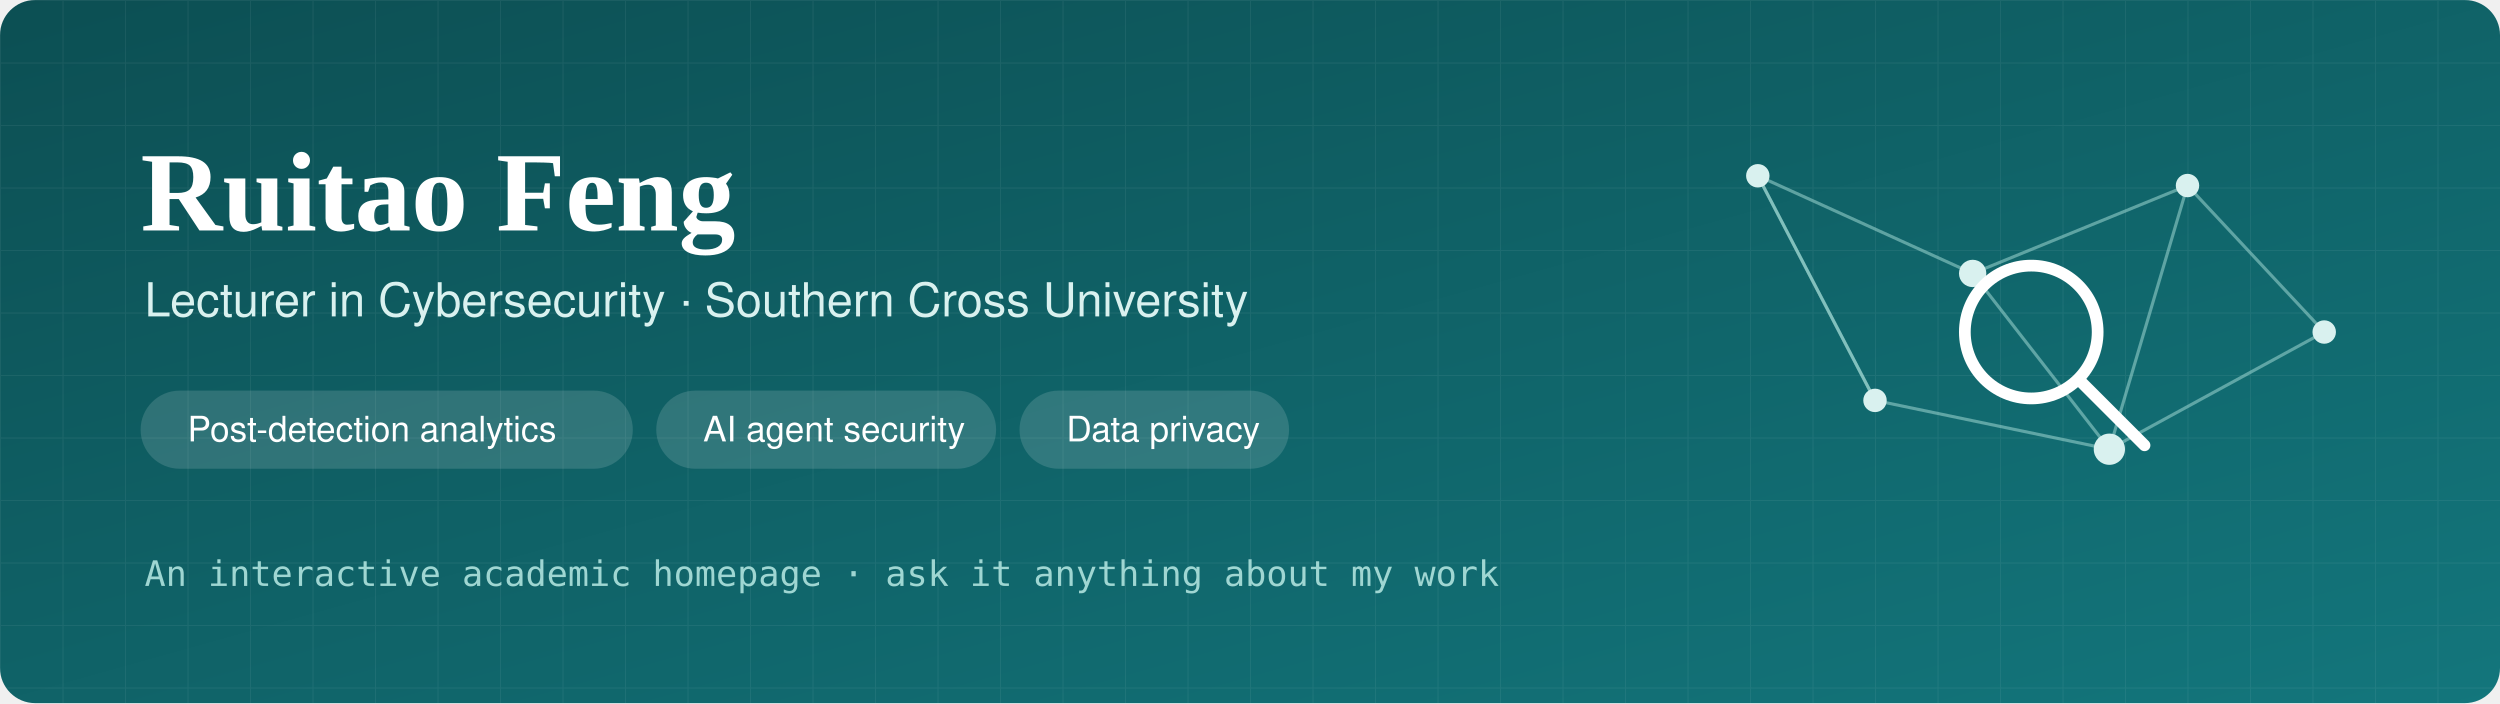
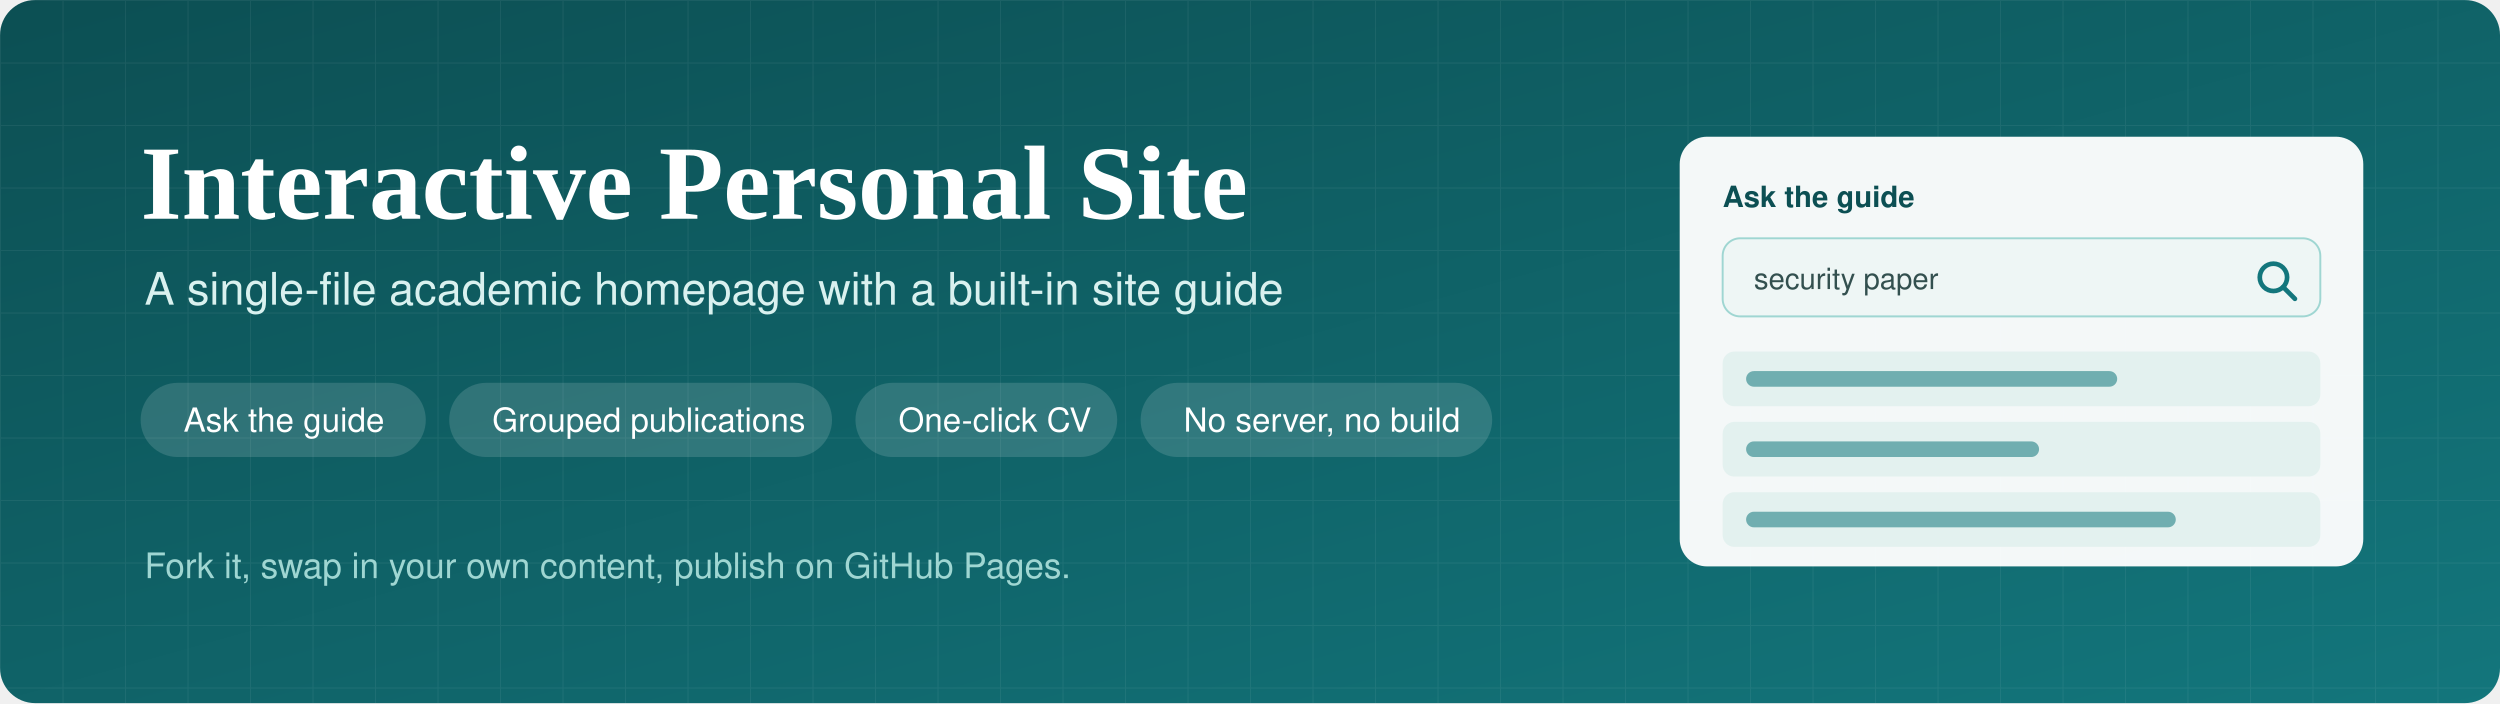
- <svg xmlns="http://www.w3.org/2000/svg" width="1280" height="360" viewBox="0 0 1280 360" role="img" aria-label="Interactive Personal Site: Ruitao Feng, Cybersecurity, Southern Cross University">
+ <svg xmlns="http://www.w3.org/2000/svg" width="1280" height="360" viewBox="0 0 1280 360" role="img" aria-label="Interactive Personal Site: a single-file academic homepage with a built-in site guide">
  <defs>
    <linearGradient id="bg" x1="0" y1="0" x2="1" y2="1">
      <stop offset="0" stop-color="#0c4f53" />
      <stop offset="1" stop-color="#13767c" />
    </linearGradient>
    <pattern id="grid" width="32" height="32" patternUnits="userSpaceOnUse">
      <path d="M32 0H0V32" fill="none" stroke="#ffffff" stroke-opacity="0.06" stroke-width="1" />
    </pattern>
  </defs>
  <rect width="1280" height="360" rx="18" fill="url(#bg)" />
  <rect width="1280" height="360" rx="18" fill="url(#grid)" />
-   <g stroke="#9fd6d2" stroke-opacity="0.55" stroke-width="1.6" fill="none">
-     <path d="M900 90 L1010 140 L1120 95 L1190 170 L1080 230 L960 205 Z" />
-     <path d="M1010 140 L1080 230 M960 205 L900 90 M1120 95 L1080 230" />
+   <text x="72" y="112" font-family="Georgia, 'Times New Roman', serif" font-size="54" font-weight="700" fill="#ffffff">Interactive Personal Site</text>
+   <text x="74" y="156" font-family="-apple-system, 'Segoe UI', Helvetica, Arial, sans-serif" font-size="23" fill="#d9f1ef">A single-file academic homepage with a built-in site guide</text>
+   <g font-family="-apple-system, 'Segoe UI', Helvetica, Arial, sans-serif" font-size="17" fill="#ffffff">
+     <rect x="72" y="196" width="146" height="38" rx="19" fill="#ffffff" fill-opacity="0.14" />
+     <text x="94" y="221">Ask the guide</text>
+     <rect x="230" y="196" width="196" height="38" rx="19" fill="#ffffff" fill-opacity="0.14" />
+     <text x="252" y="221">Grouped publications</text>
+     <rect x="438" y="196" width="134" height="38" rx="19" fill="#ffffff" fill-opacity="0.14" />
+     <text x="460" y="221">One-click CV</text>
+     <rect x="584" y="196" width="180" height="38" rx="19" fill="#ffffff" fill-opacity="0.14" />
+     <text x="606" y="221">No server, no build</text>
  </g>
-   <g fill="#d9f1ef">
-     <circle cx="900" cy="90" r="6" />
-     <circle cx="1010" cy="140" r="7" />
-     <circle cx="1120" cy="95" r="6" />
-     <circle cx="1190" cy="170" r="6" />
-     <circle cx="1080" cy="230" r="8" />
-     <circle cx="960" cy="205" r="6" />
+   <text x="74" y="296" font-family="-apple-system, 'Segoe UI', Helvetica, Arial, sans-serif" font-size="18" fill="#9fd6d2">Fork it, swap in your own content, publish on GitHub Pages.</text>
+   <g transform="translate(860 70)" font-family="-apple-system, 'Segoe UI', Helvetica, Arial, sans-serif">
+     <rect width="350" height="220" rx="14" fill="#ffffff" fill-opacity="0.95" />
+     <text x="22" y="36" font-size="15" font-weight="600" fill="#0c4f53">Ask the guide</text>
+     <rect x="22" y="52" width="306" height="40" rx="9" fill="#eef6f5" stroke="#9fd6d2" />
+     <text x="38" y="78" font-size="15" fill="#33504f">security paper</text>
+     <g fill="none" stroke="#13767c" stroke-width="2.4" stroke-linecap="round" transform="translate(304 72)">
+       <circle r="7" />
+       <line x1="5" y1="5" x2="11" y2="11" />
+     </g>
+     <rect x="22" y="110" width="306" height="28" rx="6" fill="#e3f1ef" />
+     <rect x="34" y="120" width="190" height="8" rx="4" fill="#13767c" fill-opacity="0.55" />
+     <rect x="22" y="146" width="306" height="28" rx="6" fill="#e3f1ef" />
+     <rect x="34" y="156" width="150" height="8" rx="4" fill="#13767c" fill-opacity="0.55" />
+     <rect x="22" y="182" width="306" height="28" rx="6" fill="#e3f1ef" />
+     <rect x="34" y="192" width="220" height="8" rx="4" fill="#13767c" fill-opacity="0.55" />
  </g>
-   <g transform="translate(1040 170)" fill="none" stroke="#ffffff" stroke-width="6" stroke-linecap="round">
-     <circle cx="0" cy="0" r="34" />
-     <line x1="25" y1="25" x2="58" y2="58" />
-   </g>
-   <text x="72" y="118" font-family="Georgia, 'Times New Roman', serif" font-size="58" font-weight="700" fill="#ffffff">Ruitao Feng</text>
-   <text x="74" y="162" font-family="-apple-system, 'Segoe UI', Helvetica, Arial, sans-serif" font-size="24" fill="#d9f1ef">Lecturer in Cybersecurity · Southern Cross University</text>
-   <g font-family="-apple-system, 'Segoe UI', Helvetica, Arial, sans-serif" font-size="18" fill="#ffffff">
-     <rect x="72" y="200" width="252" height="40" rx="20" fill="#ffffff" fill-opacity="0.14" />
-     <text x="96" y="226">Post-detection analytics</text>
-     <rect x="336" y="200" width="174" height="40" rx="20" fill="#ffffff" fill-opacity="0.14" />
-     <text x="360" y="226">AI agent security</text>
-     <rect x="522" y="200" width="138" height="40" rx="20" fill="#ffffff" fill-opacity="0.14" />
-     <text x="546" y="226">Data privacy</text>
-   </g>
-   <text x="74" y="300" font-family="ui-monospace, 'SF Mono', Menlo, Consolas, monospace" font-size="18" fill="#9fd6d2">An interactive academic homepage · ask it anything about my work</text>
</svg>
